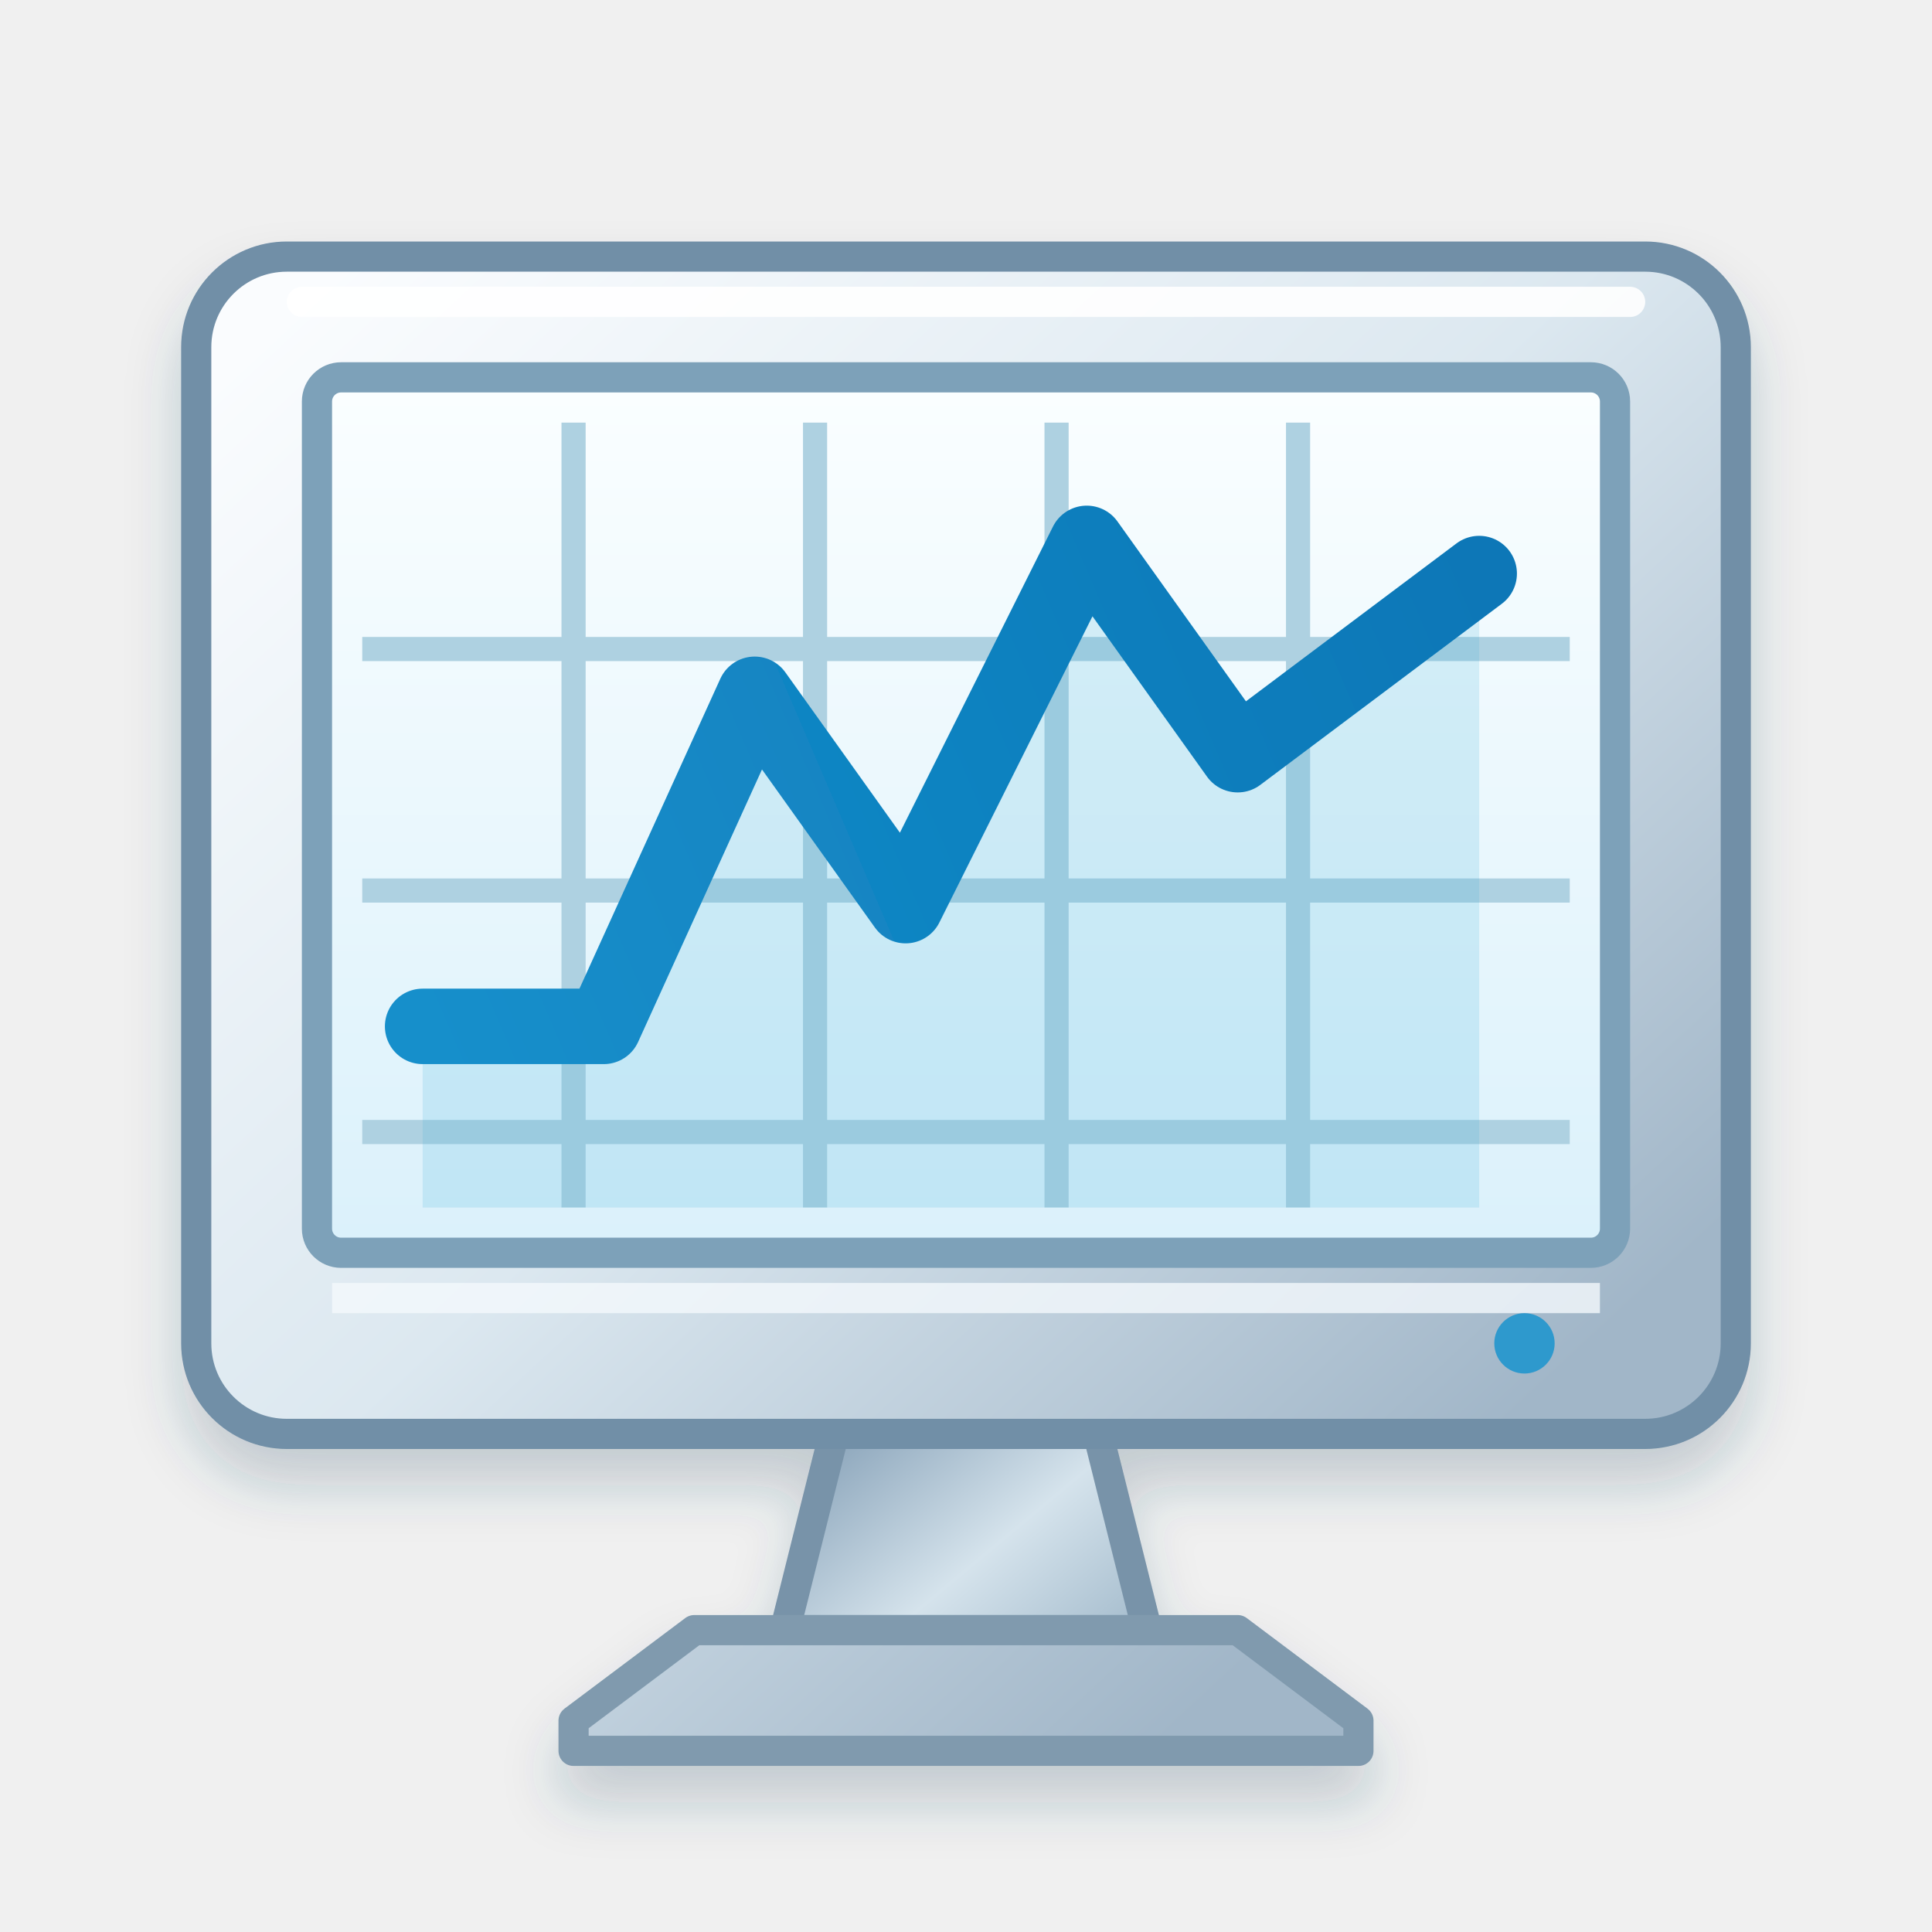
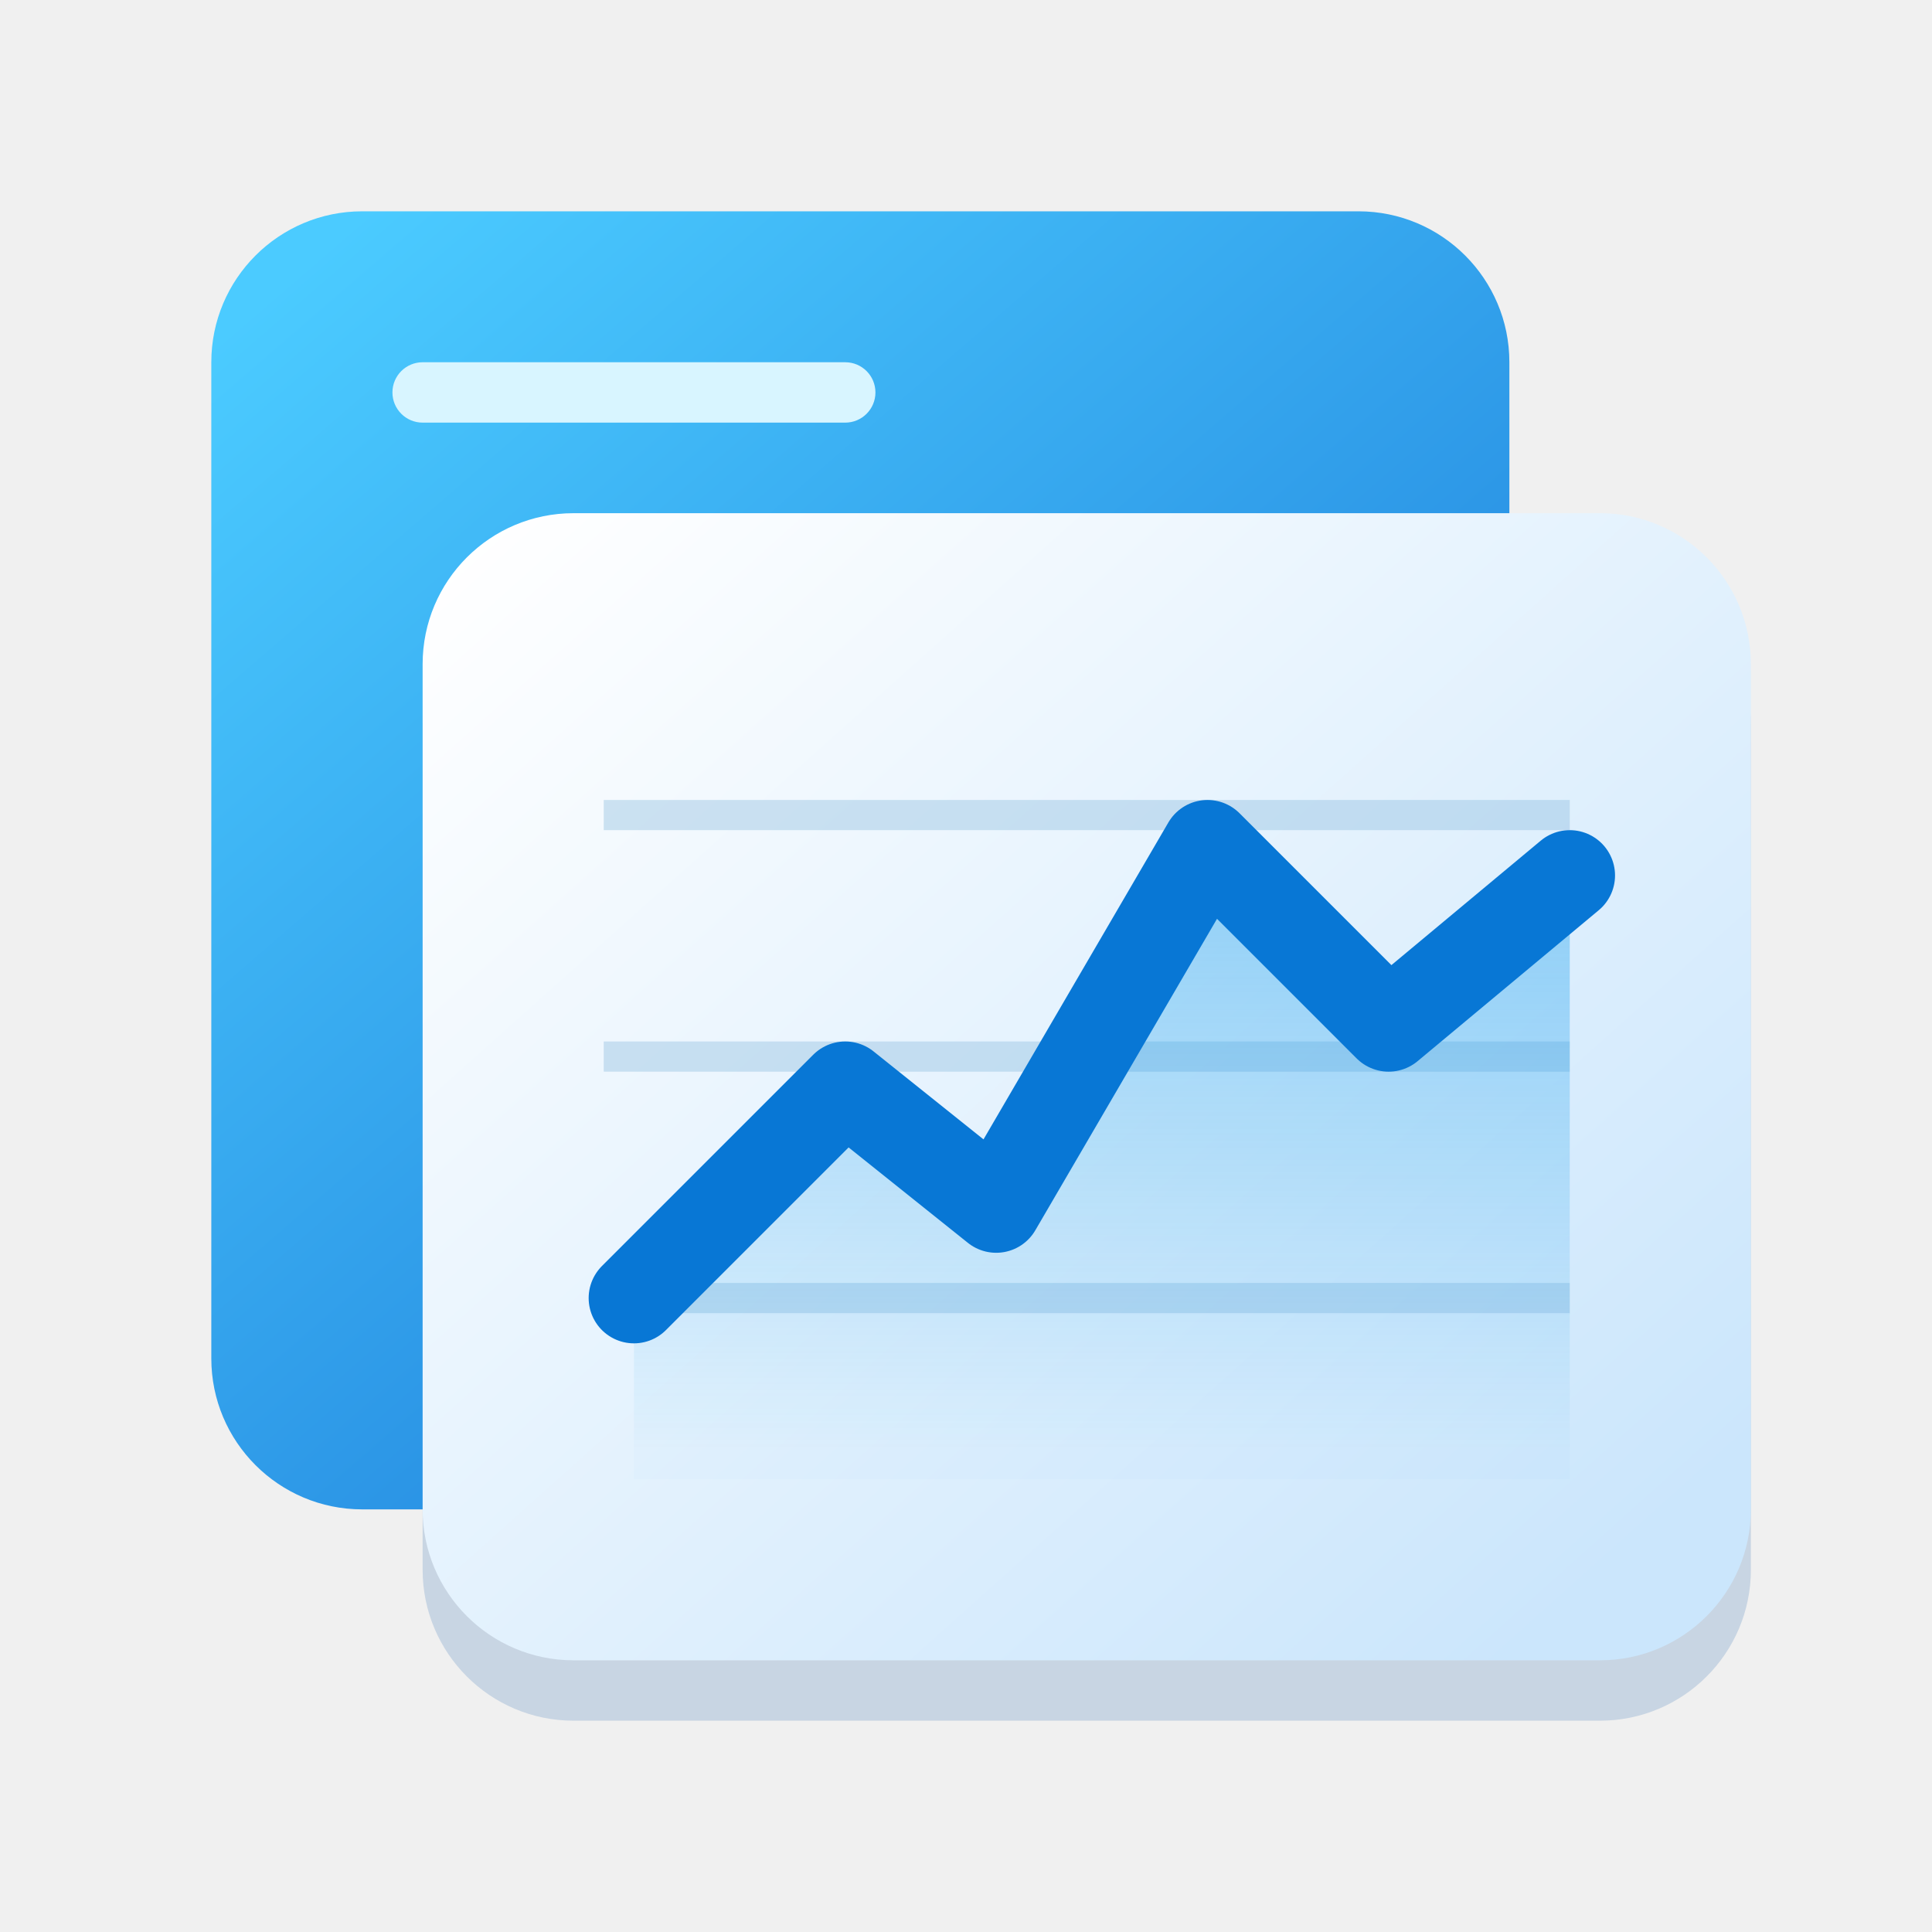
<svg xmlns="http://www.w3.org/2000/svg" viewBox="0 0 64 64" fill="none">
  <defs>
-     <linearGradient id="taskmgr-frame" x1="12" y1="8" x2="49" y2="48" gradientUnits="userSpaceOnUse">
-       <stop stop-color="#FAFCFE" />
-       <stop offset=".52" stop-color="#DCE8F0" />
-       <stop offset="1" stop-color="#A1B6C8" />
+     <linearGradient id="task-back" x1="12" y1="7" x2="50" y2="51" gradientUnits="userSpaceOnUse">
+       <stop stop-color="#4BCBFF" />
+       <stop offset="1" stop-color="#146DD3" />
    </linearGradient>
-     <linearGradient id="taskmgr-screen" x1="32" y1="13" x2="32" y2="41" gradientUnits="userSpaceOnUse">
-       <stop stop-color="#FAFEFF" />
-       <stop offset="1" stop-color="#DBF1FB" />
+     <linearGradient id="task-card" x1="16" y1="17" x2="50" y2="55" gradientUnits="userSpaceOnUse">
+       <stop stop-color="#FFFFFF" />
+       <stop offset="1" stop-color="#CBE6FC" />
    </linearGradient>
-     <linearGradient id="taskmgr-stand" x1="27" y1="46" x2="37" y2="58" gradientUnits="userSpaceOnUse">
-       <stop stop-color="#7895AE" />
-       <stop offset=".5" stop-color="#D5E3EC" />
-       <stop offset="1" stop-color="#8CA8BD" />
+     <linearGradient id="task-area" x1="34" y1="28" x2="34" y2="48" gradientUnits="userSpaceOnUse">
+       <stop stop-color="#0B99EB" stop-opacity=".4" />
+       <stop offset="1" stop-color="#0B99EB" stop-opacity=".02" />
    </linearGradient>
-     <linearGradient id="taskmgr-chart" x1="14" y1="34" x2="49" y2="19" gradientUnits="userSpaceOnUse">
-       <stop stop-color="#188FCB" />
-       <stop offset="1" stop-color="#0877B7" />
-     </linearGradient>
-     <filter id="taskmgr-shadow" x="0" y="0" width="64" height="64" filterUnits="userSpaceOnUse">
-       <feDropShadow dx="0" dy="1.2" stdDeviation=".9" flood-color="#244C68" flood-opacity=".22" />
-     </filter>
  </defs>
-   <g filter="url(#taskmgr-shadow)">
-     <path d="M28 46H36L38 54H26L28 46Z" fill="url(#taskmgr-stand)" stroke="#7893A9" />
-     <path d="M23 54H41L45 57V58H19V57L23 54Z" fill="url(#taskmgr-frame)" stroke="#809AAE" stroke-linejoin="round" />
-     <rect x="6.5" y="8.5" width="51" height="39" rx="3" fill="url(#taskmgr-frame)" stroke="#718FA7" />
-     <path d="M10 10H54" stroke="white" stroke-opacity=".9" stroke-linecap="round" />
-     <rect x="10.5" y="12.5" width="43" height="29" rx=".8" fill="url(#taskmgr-screen)" stroke="#7DA1B9" />
-     <path d="M19 14V40M27 14V40M35 14V40M43 14V40M12 21.5H52M12 29.5H52M12 37.5H52" stroke="#AED1E1" stroke-width=".8" />
-     <path d="M14 34H20L25 23L30 30L36 18L41 25L49 19V40H14V34Z" fill="#47B3DC" fill-opacity=".18" />
-     <path d="M14 34H20L25 23L30 30L36 18L41 25L49 19" stroke="url(#taskmgr-chart)" stroke-width="2.5" stroke-linecap="round" stroke-linejoin="round" />
-     <path d="M11 43H53" stroke="#F3F8FC" stroke-opacity=".8" />
-     <circle cx="50.5" cy="44.5" r="1" fill="#2F99CD" />
-   </g>
+   <rect x="7" y="7" width="43" height="43" rx="5" fill="url(#task-back)" />
+   <rect x="13" y="12" width="16" height="2" rx="1" fill="#D8F5FF" />
+   <rect x="14" y="19" width="44" height="38" rx="5" fill="#145AAB" fill-opacity=".18" />
+   <rect x="14" y="17" width="44" height="38" rx="5" fill="url(#task-card)" />
+   <path d="M20 27H52M20 35H52M20 43H52" stroke="#8DBCE0" stroke-opacity=".4" />
+   <path d="M21 43L28 36L33 40L40 28L46 34L52 29V49H21V43Z" fill="url(#task-area)" />
+   <path d="M21 43L28 36L33 40L40 28L46 34L52 29" stroke="#0877D5" stroke-width="3" stroke-linecap="round" stroke-linejoin="round" />
</svg>
